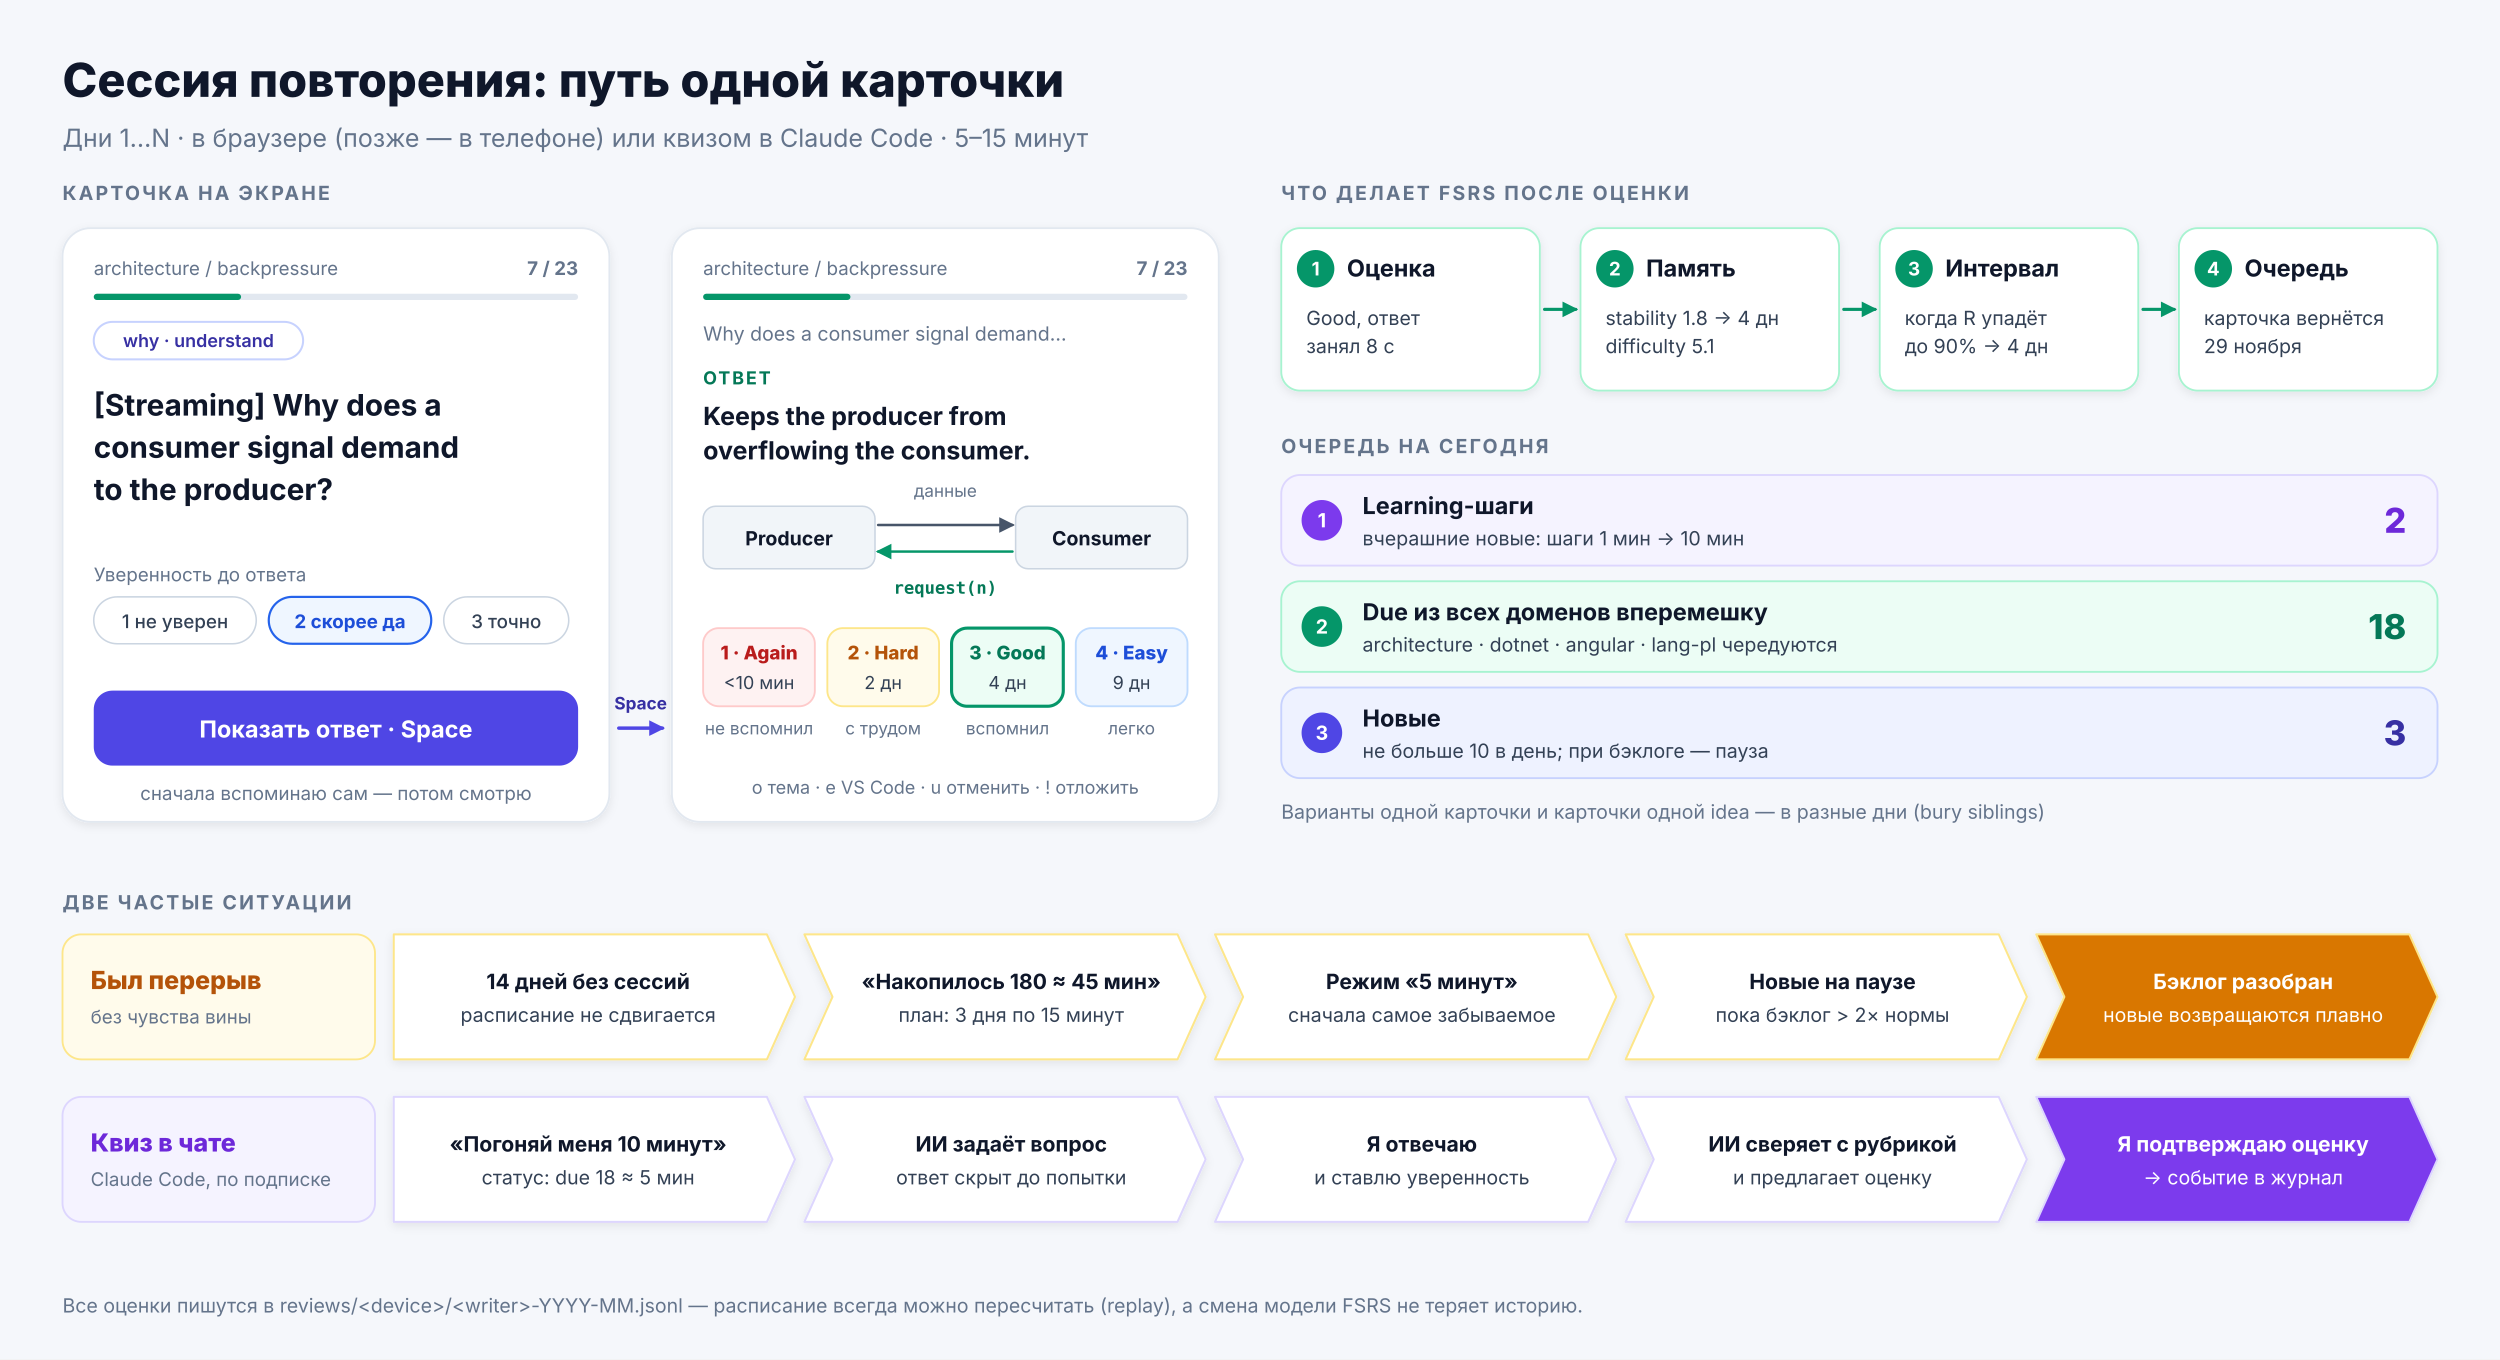
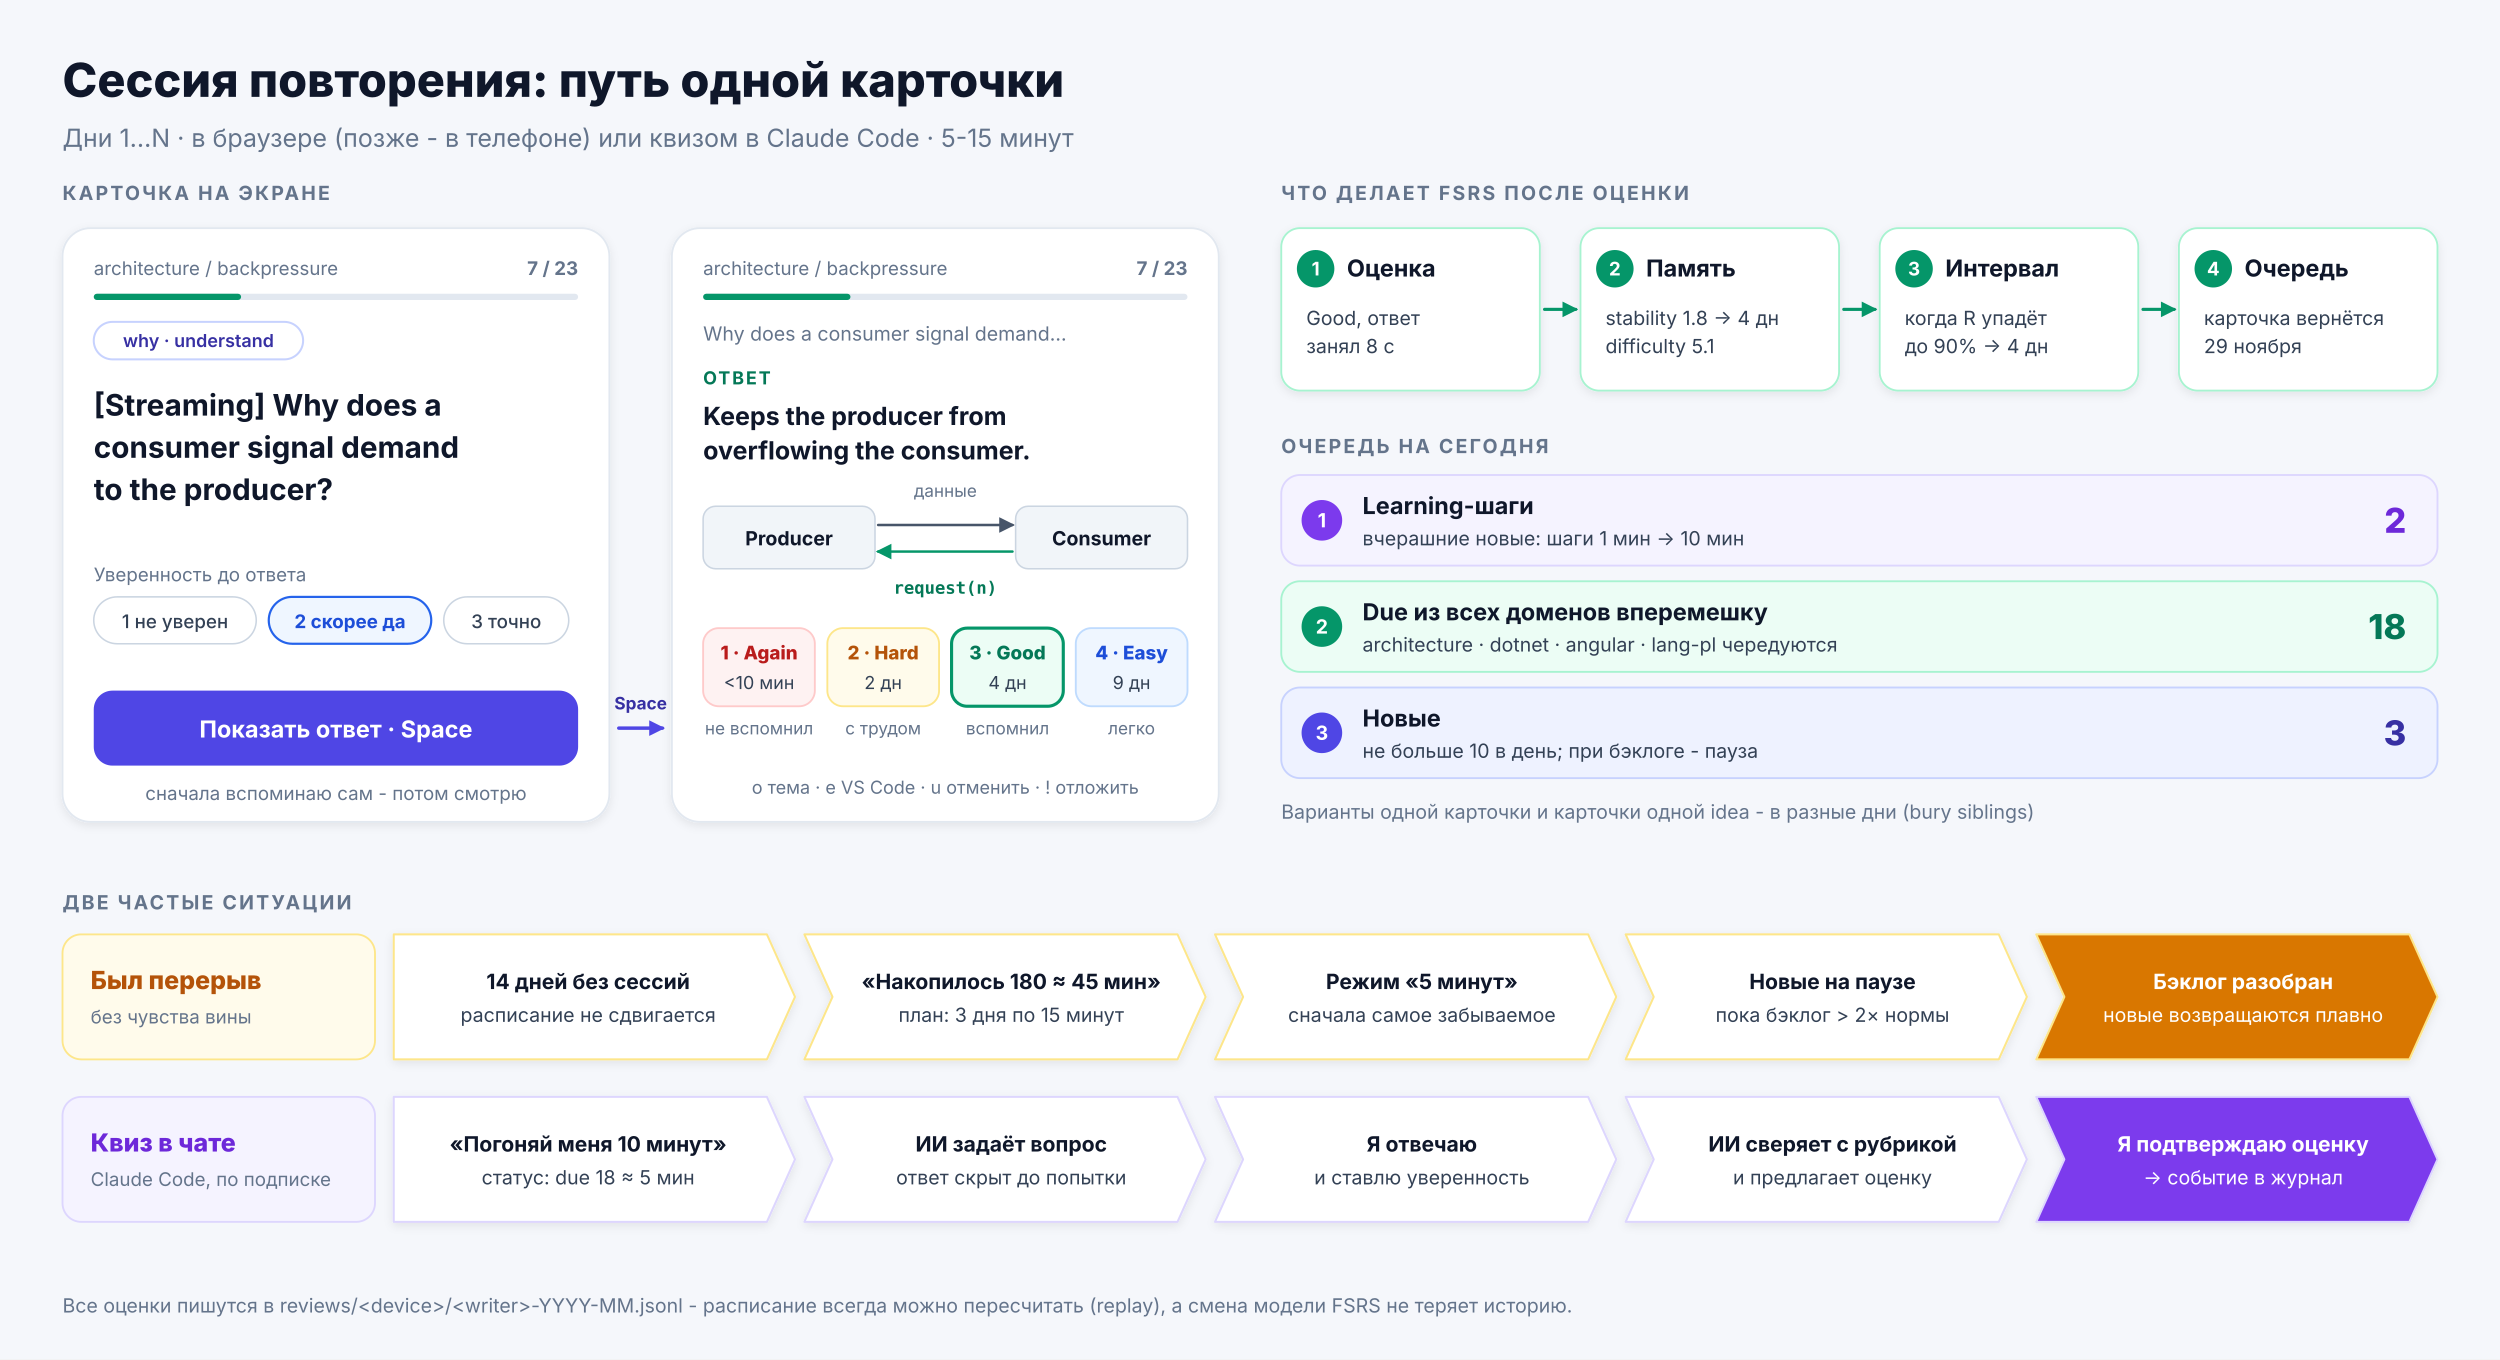
<svg xmlns="http://www.w3.org/2000/svg" width="1600" height="870" viewBox="0 0 1600 870" role="img" aria-labelledby="title desc">
  <defs>
    <filter id="sh" x="-5%" y="-10%" width="110%" height="140%">
      <feDropShadow dx="0" dy="2" stdDeviation="3" flood-color="#0F172A" flood-opacity="0.08" />
    </filter>
    <linearGradient id="rgrad" x1="0" y1="0" x2="0" y2="1">
      <stop offset="0" stop-color="#10B981" stop-opacity="0.28" />
      <stop offset="1" stop-color="#10B981" stop-opacity="0.02" />
    </linearGradient>
    <marker id="m059669" viewBox="0 0 10 10" refX="8.5" refY="5" markerUnits="userSpaceOnUse" markerWidth="10" markerHeight="10" orient="auto-start-reverse">
      <path d="M0,0 L10,5 L0,10 z" fill="#059669" />
    </marker>
    <marker id="m475569" viewBox="0 0 10 10" refX="8.5" refY="5" markerUnits="userSpaceOnUse" markerWidth="10" markerHeight="10" orient="auto-start-reverse">
      <path d="M0,0 L10,5 L0,10 z" fill="#475569" />
    </marker>
    <marker id="m4F46E5" viewBox="0 0 10 10" refX="8.5" refY="5" markerUnits="userSpaceOnUse" markerWidth="10" markerHeight="10" orient="auto-start-reverse">
      <path d="M0,0 L10,5 L0,10 z" fill="#4F46E5" />
    </marker>
  </defs>
  <rect width="1600" height="870" fill="#F5F7FB" />
  <text x="40.0" y="62.0" font-family="Inter, 'Segoe UI', Roboto, 'Noto Sans', 'Helvetica Neue', Arial, 'DejaVu Sans', sans-serif" font-size="30" font-weight="800" fill="#0F172A" text-anchor="start">Сессия повторения: путь одной карточки</text>
-   <text x="40.0" y="94.0" font-family="Inter, 'Segoe UI', Roboto, 'Noto Sans', 'Helvetica Neue', Arial, 'DejaVu Sans', sans-serif" font-size="16" font-weight="400" fill="#64748B" text-anchor="start">Дни 1…N · в браузере (позже — в телефоне) или квизом в Claude Code · 5–15 минут</text>
+   <text x="40.0" y="94.0" font-family="Inter, 'Segoe UI', Roboto, 'Noto Sans', 'Helvetica Neue', Arial, 'DejaVu Sans', sans-serif" font-size="16" font-weight="400" fill="#64748B" text-anchor="start">Дни 1…N · в браузере (позже - в телефоне) или квизом в Claude Code · 5-15 минут</text>
  <text x="40.0" y="128.0" font-family="Inter, 'Segoe UI', Roboto, 'Noto Sans', 'Helvetica Neue', Arial, 'DejaVu Sans', sans-serif" font-size="12.5" font-weight="700" fill="#64748B" text-anchor="start" letter-spacing="1.4">КАРТОЧКА НА ЭКРАНЕ</text>
  <rect x="40.0" y="146.0" width="350.0" height="380.0" rx="18" fill="#FFFFFF" stroke="#E2E8F0" stroke-width="1.2" filter="url(#sh)" />
  <text x="60.0" y="176.0" font-family="Inter, 'Segoe UI', Roboto, 'Noto Sans', 'Helvetica Neue', Arial, 'DejaVu Sans', sans-serif" font-size="12" font-weight="400" fill="#64748B" text-anchor="start">architecture / backpressure</text>
  <text x="370.0" y="176.0" font-family="Inter, 'Segoe UI', Roboto, 'Noto Sans', 'Helvetica Neue', Arial, 'DejaVu Sans', sans-serif" font-size="12" font-weight="700" fill="#64748B" text-anchor="end">7 / 23</text>
  <rect x="60.0" y="188.0" width="310.0" height="4.0" rx="2" fill="#E2E8F0" />
  <rect x="60.0" y="188.0" width="94.3" height="4.0" rx="2" fill="#059669" />
  <rect x="60.0" y="206.0" width="134.0" height="24.0" rx="12.0" fill="#FFFFFF" stroke="#C7D2FE" stroke-width="1.3" />
  <text x="127.0" y="222.1" font-family="Inter, 'Segoe UI', Roboto, 'Noto Sans', 'Helvetica Neue', Arial, 'DejaVu Sans', sans-serif" font-size="11.5" font-weight="600" fill="#3730A3" text-anchor="middle">why · understand</text>
  <text x="60.0" y="266.0" font-family="Inter, 'Segoe UI', Roboto, 'Noto Sans', 'Helvetica Neue', Arial, 'DejaVu Sans', sans-serif" font-size="19" font-weight="700" fill="#0F172A" text-anchor="start">[Streaming] Why does a</text>
  <text x="60.0" y="293.0" font-family="Inter, 'Segoe UI', Roboto, 'Noto Sans', 'Helvetica Neue', Arial, 'DejaVu Sans', sans-serif" font-size="19" font-weight="700" fill="#0F172A" text-anchor="start">consumer signal demand</text>
  <text x="60.0" y="320.0" font-family="Inter, 'Segoe UI', Roboto, 'Noto Sans', 'Helvetica Neue', Arial, 'DejaVu Sans', sans-serif" font-size="19" font-weight="700" fill="#0F172A" text-anchor="start">to the producer?</text>
  <text x="60.0" y="372.0" font-family="Inter, 'Segoe UI', Roboto, 'Noto Sans', 'Helvetica Neue', Arial, 'DejaVu Sans', sans-serif" font-size="12" font-weight="400" fill="#64748B" text-anchor="start">Уверенность до ответа</text>
  <rect x="60.0" y="382.0" width="104.0" height="30.0" rx="15" fill="#FFFFFF" stroke="#CBD5E1" stroke-width="1" />
  <text x="112.0" y="402.0" font-family="Inter, 'Segoe UI', Roboto, 'Noto Sans', 'Helvetica Neue', Arial, 'DejaVu Sans', sans-serif" font-size="12" font-weight="500" fill="#334155" text-anchor="middle">1 не уверен</text>
  <rect x="172.0" y="382.0" width="104.0" height="30.0" rx="15" fill="#EFF6FF" stroke="#2563EB" stroke-width="1.4" />
  <text x="224.0" y="402.0" font-family="Inter, 'Segoe UI', Roboto, 'Noto Sans', 'Helvetica Neue', Arial, 'DejaVu Sans', sans-serif" font-size="12" font-weight="700" fill="#1D4ED8" text-anchor="middle">2 скорее да</text>
  <rect x="284.0" y="382.0" width="80.0" height="30.0" rx="15" fill="#FFFFFF" stroke="#CBD5E1" stroke-width="1" />
  <text x="324.0" y="402.0" font-family="Inter, 'Segoe UI', Roboto, 'Noto Sans', 'Helvetica Neue', Arial, 'DejaVu Sans', sans-serif" font-size="12" font-weight="500" fill="#334155" text-anchor="middle">3 точно</text>
  <rect x="60.0" y="442.0" width="310.0" height="48.0" rx="12" fill="#4F46E5" />
  <text x="215.0" y="472.0" font-family="Inter, 'Segoe UI', Roboto, 'Noto Sans', 'Helvetica Neue', Arial, 'DejaVu Sans', sans-serif" font-size="15" font-weight="700" fill="#FFFFFF" text-anchor="middle">Показать ответ · Space</text>
-   <text x="215.0" y="512.0" font-family="Inter, 'Segoe UI', Roboto, 'Noto Sans', 'Helvetica Neue', Arial, 'DejaVu Sans', sans-serif" font-size="12" font-weight="400" fill="#64748B" text-anchor="middle">сначала вспоминаю сам — потом смотрю</text>
+   <text x="215.0" y="512.0" font-family="Inter, 'Segoe UI', Roboto, 'Noto Sans', 'Helvetica Neue', Arial, 'DejaVu Sans', sans-serif" font-size="12" font-weight="400" fill="#64748B" text-anchor="middle">сначала вспоминаю сам - потом смотрю</text>
  <path d="M396,466 H424" fill="none" stroke="#4F46E5" stroke-width="2.2" stroke-linecap="round" stroke-linejoin="round" marker-end="url(#m4F46E5)" />
  <text x="410.0" y="454.0" font-family="Inter, 'Segoe UI', Roboto, 'Noto Sans', 'Helvetica Neue', Arial, 'DejaVu Sans', sans-serif" font-size="11" font-weight="700" fill="#3730A3" text-anchor="middle">Space</text>
  <rect x="430.0" y="146.0" width="350.0" height="380.0" rx="18" fill="#FFFFFF" stroke="#E2E8F0" stroke-width="1.2" filter="url(#sh)" />
  <text x="450.0" y="176.0" font-family="Inter, 'Segoe UI', Roboto, 'Noto Sans', 'Helvetica Neue', Arial, 'DejaVu Sans', sans-serif" font-size="12" font-weight="400" fill="#64748B" text-anchor="start">architecture / backpressure</text>
  <text x="760.0" y="176.0" font-family="Inter, 'Segoe UI', Roboto, 'Noto Sans', 'Helvetica Neue', Arial, 'DejaVu Sans', sans-serif" font-size="12" font-weight="700" fill="#64748B" text-anchor="end">7 / 23</text>
  <rect x="450.0" y="188.0" width="310.0" height="4.0" rx="2" fill="#E2E8F0" />
  <rect x="450.0" y="188.0" width="94.3" height="4.0" rx="2" fill="#059669" />
  <text x="450.0" y="218.0" font-family="Inter, 'Segoe UI', Roboto, 'Noto Sans', 'Helvetica Neue', Arial, 'DejaVu Sans', sans-serif" font-size="12.5" font-weight="400" fill="#64748B" text-anchor="start">Why does a consumer signal demand…</text>
  <text x="450.0" y="246.0" font-family="Inter, 'Segoe UI', Roboto, 'Noto Sans', 'Helvetica Neue', Arial, 'DejaVu Sans', sans-serif" font-size="11.5" font-weight="700" fill="#047857" text-anchor="start" letter-spacing="1.2">ОТВЕТ</text>
  <text x="450.0" y="272.0" font-family="Inter, 'Segoe UI', Roboto, 'Noto Sans', 'Helvetica Neue', Arial, 'DejaVu Sans', sans-serif" font-size="16" font-weight="700" fill="#0F172A" text-anchor="start">Keeps the producer from</text>
  <text x="450.0" y="294.0" font-family="Inter, 'Segoe UI', Roboto, 'Noto Sans', 'Helvetica Neue', Arial, 'DejaVu Sans', sans-serif" font-size="16" font-weight="700" fill="#0F172A" text-anchor="start">overflowing the consumer.</text>
  <rect x="450.0" y="324.0" width="110.0" height="40.0" rx="8" fill="#F1F5F9" stroke="#CBD5E1" stroke-width="1" />
  <text x="505.0" y="349.0" font-family="Inter, 'Segoe UI', Roboto, 'Noto Sans', 'Helvetica Neue', Arial, 'DejaVu Sans', sans-serif" font-size="12.5" font-weight="700" fill="#0F172A" text-anchor="middle">Producer</text>
  <rect x="650.0" y="324.0" width="110.0" height="40.0" rx="8" fill="#F1F5F9" stroke="#CBD5E1" stroke-width="1" />
  <text x="705.0" y="349.0" font-family="Inter, 'Segoe UI', Roboto, 'Noto Sans', 'Helvetica Neue', Arial, 'DejaVu Sans', sans-serif" font-size="12.5" font-weight="700" fill="#0F172A" text-anchor="middle">Consumer</text>
  <path d="M562,336 H648" fill="none" stroke="#475569" stroke-width="1.6" stroke-linecap="round" stroke-linejoin="round" marker-end="url(#m475569)" />
  <path d="M648,353 H562" fill="none" stroke="#059669" stroke-width="1.6" stroke-linecap="round" stroke-linejoin="round" marker-end="url(#m059669)" />
  <text x="605.0" y="318.0" font-family="Inter, 'Segoe UI', Roboto, 'Noto Sans', 'Helvetica Neue', Arial, 'DejaVu Sans', sans-serif" font-size="11" font-weight="400" fill="#64748B" text-anchor="middle">данные</text>
  <text x="605.0" y="380.0" font-family="'JetBrains Mono', 'Cascadia Code', Consolas, 'DejaVu Sans Mono', 'Liberation Mono', monospace" font-size="11" font-weight="700" fill="#047857" text-anchor="middle">request(n)</text>
  <rect x="450.0" y="402.0" width="71.5" height="50.0" rx="10" fill="#FEF2F2" stroke="#FECACA" stroke-width="1.2" />
  <text x="485.8" y="422.0" font-family="Inter, 'Segoe UI', Roboto, 'Noto Sans', 'Helvetica Neue', Arial, 'DejaVu Sans', sans-serif" font-size="12" font-weight="800" fill="#B91C1C" text-anchor="middle">1 · Again</text>
  <text x="485.8" y="441.0" font-family="Inter, 'Segoe UI', Roboto, 'Noto Sans', 'Helvetica Neue', Arial, 'DejaVu Sans', sans-serif" font-size="11.5" font-weight="400" fill="#334155" text-anchor="middle">&lt;10 мин</text>
  <text x="485.8" y="470.0" font-family="Inter, 'Segoe UI', Roboto, 'Noto Sans', 'Helvetica Neue', Arial, 'DejaVu Sans', sans-serif" font-size="11" font-weight="400" fill="#64748B" text-anchor="middle">не вспомнил</text>
  <rect x="529.5" y="402.0" width="71.5" height="50.0" rx="10" fill="#FFFBEB" stroke="#FDE68A" stroke-width="1.2" />
  <text x="565.2" y="422.0" font-family="Inter, 'Segoe UI', Roboto, 'Noto Sans', 'Helvetica Neue', Arial, 'DejaVu Sans', sans-serif" font-size="12" font-weight="800" fill="#B45309" text-anchor="middle">2 · Hard</text>
  <text x="565.2" y="441.0" font-family="Inter, 'Segoe UI', Roboto, 'Noto Sans', 'Helvetica Neue', Arial, 'DejaVu Sans', sans-serif" font-size="11.5" font-weight="400" fill="#334155" text-anchor="middle">2 дн</text>
  <text x="565.2" y="470.0" font-family="Inter, 'Segoe UI', Roboto, 'Noto Sans', 'Helvetica Neue', Arial, 'DejaVu Sans', sans-serif" font-size="11" font-weight="400" fill="#64748B" text-anchor="middle">с трудом</text>
  <rect x="609.0" y="402.0" width="71.5" height="50.0" rx="10" fill="#ECFDF5" stroke="#059669" stroke-width="2" />
  <text x="644.8" y="422.0" font-family="Inter, 'Segoe UI', Roboto, 'Noto Sans', 'Helvetica Neue', Arial, 'DejaVu Sans', sans-serif" font-size="12" font-weight="800" fill="#047857" text-anchor="middle">3 · Good</text>
  <text x="644.8" y="441.0" font-family="Inter, 'Segoe UI', Roboto, 'Noto Sans', 'Helvetica Neue', Arial, 'DejaVu Sans', sans-serif" font-size="11.5" font-weight="400" fill="#334155" text-anchor="middle">4 дн</text>
  <text x="644.8" y="470.0" font-family="Inter, 'Segoe UI', Roboto, 'Noto Sans', 'Helvetica Neue', Arial, 'DejaVu Sans', sans-serif" font-size="11" font-weight="400" fill="#64748B" text-anchor="middle">вспомнил</text>
  <rect x="688.5" y="402.0" width="71.5" height="50.0" rx="10" fill="#EFF6FF" stroke="#BFDBFE" stroke-width="1.2" />
  <text x="724.2" y="422.0" font-family="Inter, 'Segoe UI', Roboto, 'Noto Sans', 'Helvetica Neue', Arial, 'DejaVu Sans', sans-serif" font-size="12" font-weight="800" fill="#1D4ED8" text-anchor="middle">4 · Easy</text>
  <text x="724.2" y="441.0" font-family="Inter, 'Segoe UI', Roboto, 'Noto Sans', 'Helvetica Neue', Arial, 'DejaVu Sans', sans-serif" font-size="11.5" font-weight="400" fill="#334155" text-anchor="middle">9 дн</text>
  <text x="724.2" y="470.0" font-family="Inter, 'Segoe UI', Roboto, 'Noto Sans', 'Helvetica Neue', Arial, 'DejaVu Sans', sans-serif" font-size="11" font-weight="400" fill="#64748B" text-anchor="middle">легко</text>
  <text x="605.0" y="508.0" font-family="Inter, 'Segoe UI', Roboto, 'Noto Sans', 'Helvetica Neue', Arial, 'DejaVu Sans', sans-serif" font-size="11.5" font-weight="400" fill="#64748B" text-anchor="middle">o тема · e VS Code · u отменить · ! отложить</text>
  <text x="820.0" y="128.0" font-family="Inter, 'Segoe UI', Roboto, 'Noto Sans', 'Helvetica Neue', Arial, 'DejaVu Sans', sans-serif" font-size="12.5" font-weight="700" fill="#64748B" text-anchor="start" letter-spacing="1.4">ЧТО ДЕЛАЕТ FSRS ПОСЛЕ ОЦЕНКИ</text>
  <rect x="820.0" y="146.0" width="165.5" height="104.0" rx="12" fill="#FFFFFF" stroke="#A7F3D0" stroke-width="1.2" filter="url(#sh)" />
  <circle cx="842.0" cy="172.0" r="12" fill="#059669" />
  <text x="842.0" y="176.3" font-family="Inter, 'Segoe UI', Roboto, 'Noto Sans', 'Helvetica Neue', Arial, 'DejaVu Sans', sans-serif" font-size="12" font-weight="700" fill="#FFFFFF" text-anchor="middle">1</text>
  <text x="862.0" y="177.0" font-family="Inter, 'Segoe UI', Roboto, 'Noto Sans', 'Helvetica Neue', Arial, 'DejaVu Sans', sans-serif" font-size="15" font-weight="700" fill="#0F172A" text-anchor="start">Оценка</text>
  <text x="836.0" y="208.0" font-family="Inter, 'Segoe UI', Roboto, 'Noto Sans', 'Helvetica Neue', Arial, 'DejaVu Sans', sans-serif" font-size="12.5" font-weight="400" fill="#334155" text-anchor="start">Good, ответ</text>
  <text x="836.0" y="226.0" font-family="Inter, 'Segoe UI', Roboto, 'Noto Sans', 'Helvetica Neue', Arial, 'DejaVu Sans', sans-serif" font-size="12.5" font-weight="400" fill="#334155" text-anchor="start">занял 8 с</text>
  <path d="M988.5,198 H1008.5" fill="none" stroke="#059669" stroke-width="2" stroke-linecap="round" stroke-linejoin="round" marker-end="url(#m059669)" />
  <rect x="1011.5" y="146.0" width="165.5" height="104.0" rx="12" fill="#FFFFFF" stroke="#A7F3D0" stroke-width="1.2" filter="url(#sh)" />
  <circle cx="1033.5" cy="172.0" r="12" fill="#059669" />
  <text x="1033.5" y="176.3" font-family="Inter, 'Segoe UI', Roboto, 'Noto Sans', 'Helvetica Neue', Arial, 'DejaVu Sans', sans-serif" font-size="12" font-weight="700" fill="#FFFFFF" text-anchor="middle">2</text>
  <text x="1053.5" y="177.0" font-family="Inter, 'Segoe UI', Roboto, 'Noto Sans', 'Helvetica Neue', Arial, 'DejaVu Sans', sans-serif" font-size="15" font-weight="700" fill="#0F172A" text-anchor="start">Память</text>
  <text x="1027.5" y="208.0" font-family="Inter, 'Segoe UI', Roboto, 'Noto Sans', 'Helvetica Neue', Arial, 'DejaVu Sans', sans-serif" font-size="12.5" font-weight="400" fill="#334155" text-anchor="start">stability 1.8 → 4 дн</text>
  <text x="1027.5" y="226.0" font-family="Inter, 'Segoe UI', Roboto, 'Noto Sans', 'Helvetica Neue', Arial, 'DejaVu Sans', sans-serif" font-size="12.5" font-weight="400" fill="#334155" text-anchor="start">difficulty 5.1</text>
  <path d="M1180.0,198 H1200.0" fill="none" stroke="#059669" stroke-width="2" stroke-linecap="round" stroke-linejoin="round" marker-end="url(#m059669)" />
  <rect x="1203.0" y="146.0" width="165.5" height="104.0" rx="12" fill="#FFFFFF" stroke="#A7F3D0" stroke-width="1.2" filter="url(#sh)" />
  <circle cx="1225.0" cy="172.0" r="12" fill="#059669" />
  <text x="1225.0" y="176.3" font-family="Inter, 'Segoe UI', Roboto, 'Noto Sans', 'Helvetica Neue', Arial, 'DejaVu Sans', sans-serif" font-size="12" font-weight="700" fill="#FFFFFF" text-anchor="middle">3</text>
  <text x="1245.0" y="177.0" font-family="Inter, 'Segoe UI', Roboto, 'Noto Sans', 'Helvetica Neue', Arial, 'DejaVu Sans', sans-serif" font-size="15" font-weight="700" fill="#0F172A" text-anchor="start">Интервал</text>
  <text x="1219.0" y="208.0" font-family="Inter, 'Segoe UI', Roboto, 'Noto Sans', 'Helvetica Neue', Arial, 'DejaVu Sans', sans-serif" font-size="12.5" font-weight="400" fill="#334155" text-anchor="start">когда R упадёт</text>
  <text x="1219.0" y="226.0" font-family="Inter, 'Segoe UI', Roboto, 'Noto Sans', 'Helvetica Neue', Arial, 'DejaVu Sans', sans-serif" font-size="12.5" font-weight="400" fill="#334155" text-anchor="start">до 90% → 4 дн</text>
  <path d="M1371.5,198 H1391.5" fill="none" stroke="#059669" stroke-width="2" stroke-linecap="round" stroke-linejoin="round" marker-end="url(#m059669)" />
  <rect x="1394.5" y="146.0" width="165.5" height="104.0" rx="12" fill="#FFFFFF" stroke="#A7F3D0" stroke-width="1.2" filter="url(#sh)" />
  <circle cx="1416.5" cy="172.0" r="12" fill="#059669" />
  <text x="1416.5" y="176.3" font-family="Inter, 'Segoe UI', Roboto, 'Noto Sans', 'Helvetica Neue', Arial, 'DejaVu Sans', sans-serif" font-size="12" font-weight="700" fill="#FFFFFF" text-anchor="middle">4</text>
  <text x="1436.5" y="177.0" font-family="Inter, 'Segoe UI', Roboto, 'Noto Sans', 'Helvetica Neue', Arial, 'DejaVu Sans', sans-serif" font-size="15" font-weight="700" fill="#0F172A" text-anchor="start">Очередь</text>
  <text x="1410.5" y="208.0" font-family="Inter, 'Segoe UI', Roboto, 'Noto Sans', 'Helvetica Neue', Arial, 'DejaVu Sans', sans-serif" font-size="12.5" font-weight="400" fill="#334155" text-anchor="start">карточка вернётся</text>
  <text x="1410.5" y="226.0" font-family="Inter, 'Segoe UI', Roboto, 'Noto Sans', 'Helvetica Neue', Arial, 'DejaVu Sans', sans-serif" font-size="12.5" font-weight="400" fill="#334155" text-anchor="start">29 ноября</text>
  <text x="820.0" y="290.0" font-family="Inter, 'Segoe UI', Roboto, 'Noto Sans', 'Helvetica Neue', Arial, 'DejaVu Sans', sans-serif" font-size="12.5" font-weight="700" fill="#64748B" text-anchor="start" letter-spacing="1.4">ОЧЕРЕДЬ НА СЕГОДНЯ</text>
  <rect x="820.0" y="304.0" width="740.0" height="58.0" rx="12" fill="#F5F3FF" stroke="#DDD6FE" stroke-width="1.2" />
  <circle cx="846.0" cy="333.0" r="13" fill="#7C3AED" />
  <text x="846.0" y="337.5" font-family="Inter, 'Segoe UI', Roboto, 'Noto Sans', 'Helvetica Neue', Arial, 'DejaVu Sans', sans-serif" font-size="12.5" font-weight="700" fill="#FFFFFF" text-anchor="middle">1</text>
  <text x="872.0" y="329.0" font-family="Inter, 'Segoe UI', Roboto, 'Noto Sans', 'Helvetica Neue', Arial, 'DejaVu Sans', sans-serif" font-size="15" font-weight="700" fill="#0F172A" text-anchor="start">Learning-шаги</text>
  <text x="872.0" y="349.0" font-family="Inter, 'Segoe UI', Roboto, 'Noto Sans', 'Helvetica Neue', Arial, 'DejaVu Sans', sans-serif" font-size="12.5" font-weight="400" fill="#334155" text-anchor="start">вчерашние новые: шаги 1 мин → 10 мин</text>
  <text x="1540.0" y="341.0" font-family="Inter, 'Segoe UI', Roboto, 'Noto Sans', 'Helvetica Neue', Arial, 'DejaVu Sans', sans-serif" font-size="22" font-weight="800" fill="#6D28D9" text-anchor="end">2</text>
  <rect x="820.0" y="372.0" width="740.0" height="58.0" rx="12" fill="#ECFDF5" stroke="#A7F3D0" stroke-width="1.2" />
  <circle cx="846.0" cy="401.0" r="13" fill="#059669" />
  <text x="846.0" y="405.5" font-family="Inter, 'Segoe UI', Roboto, 'Noto Sans', 'Helvetica Neue', Arial, 'DejaVu Sans', sans-serif" font-size="12.5" font-weight="700" fill="#FFFFFF" text-anchor="middle">2</text>
  <text x="872.0" y="397.0" font-family="Inter, 'Segoe UI', Roboto, 'Noto Sans', 'Helvetica Neue', Arial, 'DejaVu Sans', sans-serif" font-size="15" font-weight="700" fill="#0F172A" text-anchor="start">Due из всех доменов вперемешку</text>
  <text x="872.0" y="417.0" font-family="Inter, 'Segoe UI', Roboto, 'Noto Sans', 'Helvetica Neue', Arial, 'DejaVu Sans', sans-serif" font-size="12.5" font-weight="400" fill="#334155" text-anchor="start">architecture · dotnet · angular · lang-pl чередуются</text>
  <text x="1540.0" y="409.0" font-family="Inter, 'Segoe UI', Roboto, 'Noto Sans', 'Helvetica Neue', Arial, 'DejaVu Sans', sans-serif" font-size="22" font-weight="800" fill="#047857" text-anchor="end">18</text>
  <rect x="820.0" y="440.0" width="740.0" height="58.0" rx="12" fill="#EEF2FF" stroke="#C7D2FE" stroke-width="1.2" />
  <circle cx="846.0" cy="469.0" r="13" fill="#4F46E5" />
  <text x="846.0" y="473.5" font-family="Inter, 'Segoe UI', Roboto, 'Noto Sans', 'Helvetica Neue', Arial, 'DejaVu Sans', sans-serif" font-size="12.5" font-weight="700" fill="#FFFFFF" text-anchor="middle">3</text>
  <text x="872.0" y="465.0" font-family="Inter, 'Segoe UI', Roboto, 'Noto Sans', 'Helvetica Neue', Arial, 'DejaVu Sans', sans-serif" font-size="15" font-weight="700" fill="#0F172A" text-anchor="start">Новые</text>
-   <text x="872.0" y="485.0" font-family="Inter, 'Segoe UI', Roboto, 'Noto Sans', 'Helvetica Neue', Arial, 'DejaVu Sans', sans-serif" font-size="12.5" font-weight="400" fill="#334155" text-anchor="start">не больше 10 в день; при бэклоге — пауза</text>
+   <text x="872.0" y="485.0" font-family="Inter, 'Segoe UI', Roboto, 'Noto Sans', 'Helvetica Neue', Arial, 'DejaVu Sans', sans-serif" font-size="12.5" font-weight="400" fill="#334155" text-anchor="start">не больше 10 в день; при бэклоге - пауза</text>
  <text x="1540.0" y="477.0" font-family="Inter, 'Segoe UI', Roboto, 'Noto Sans', 'Helvetica Neue', Arial, 'DejaVu Sans', sans-serif" font-size="22" font-weight="800" fill="#3730A3" text-anchor="end">3</text>
-   <text x="820.0" y="524.0" font-family="Inter, 'Segoe UI', Roboto, 'Noto Sans', 'Helvetica Neue', Arial, 'DejaVu Sans', sans-serif" font-size="12.5" font-weight="400" fill="#64748B" text-anchor="start">Варианты одной карточки и карточки одной idea — в разные дни (bury siblings)</text>
+   <text x="820.0" y="524.0" font-family="Inter, 'Segoe UI', Roboto, 'Noto Sans', 'Helvetica Neue', Arial, 'DejaVu Sans', sans-serif" font-size="12.5" font-weight="400" fill="#64748B" text-anchor="start">Варианты одной карточки и карточки одной idea - в разные дни (bury siblings)</text>
  <text x="40.0" y="582.0" font-family="Inter, 'Segoe UI', Roboto, 'Noto Sans', 'Helvetica Neue', Arial, 'DejaVu Sans', sans-serif" font-size="12.5" font-weight="700" fill="#64748B" text-anchor="start" letter-spacing="1.4">ДВЕ ЧАСТЫЕ СИТУАЦИИ</text>
  <rect x="40.0" y="598.0" width="200.0" height="80.0" rx="12" fill="#FFFBEB" stroke="#FDE68A" stroke-width="1.2" />
  <text x="58.0" y="633.0" font-family="Inter, 'Segoe UI', Roboto, 'Noto Sans', 'Helvetica Neue', Arial, 'DejaVu Sans', sans-serif" font-size="16" font-weight="800" fill="#B45309" text-anchor="start">Был перерыв</text>
  <text x="58.0" y="655.0" font-family="Inter, 'Segoe UI', Roboto, 'Noto Sans', 'Helvetica Neue', Arial, 'DejaVu Sans', sans-serif" font-size="12" font-weight="400" fill="#64748B" text-anchor="start">без чувства вины</text>
  <polygon points="252.0,598.0 490.8,598.0 508.8,638.0 490.8,678.0 252.0,678.0 252.0,638.0" fill="#FFFFFF" stroke="#FDE68A" stroke-width="1.3" stroke-linejoin="round" filter="url(#sh)" />
  <text x="376.4" y="633.0" font-family="Inter, 'Segoe UI', Roboto, 'Noto Sans', 'Helvetica Neue', Arial, 'DejaVu Sans', sans-serif" font-size="13.5" font-weight="700" fill="#0F172A" text-anchor="middle">14 дней без сессий</text>
  <text x="376.4" y="654.0" font-family="Inter, 'Segoe UI', Roboto, 'Noto Sans', 'Helvetica Neue', Arial, 'DejaVu Sans', sans-serif" font-size="12.5" font-weight="400" fill="#334155" text-anchor="middle">расписание не сдвигается</text>
  <polygon points="514.8,598.0 753.6,598.0 771.6,638.0 753.6,678.0 514.8,678.0 532.8,638.0" fill="#FFFFFF" stroke="#FDE68A" stroke-width="1.3" stroke-linejoin="round" filter="url(#sh)" />
  <text x="647.2" y="633.0" font-family="Inter, 'Segoe UI', Roboto, 'Noto Sans', 'Helvetica Neue', Arial, 'DejaVu Sans', sans-serif" font-size="13.5" font-weight="700" fill="#0F172A" text-anchor="middle">«Накопилось 180 ≈ 45 мин»</text>
  <text x="647.2" y="654.0" font-family="Inter, 'Segoe UI', Roboto, 'Noto Sans', 'Helvetica Neue', Arial, 'DejaVu Sans', sans-serif" font-size="12.5" font-weight="400" fill="#334155" text-anchor="middle">план: 3 дня по 15 минут</text>
  <polygon points="777.6,598.0 1016.4,598.0 1034.4,638.0 1016.4,678.0 777.6,678.0 795.6,638.0" fill="#FFFFFF" stroke="#FDE68A" stroke-width="1.3" stroke-linejoin="round" filter="url(#sh)" />
  <text x="910.0" y="633.0" font-family="Inter, 'Segoe UI', Roboto, 'Noto Sans', 'Helvetica Neue', Arial, 'DejaVu Sans', sans-serif" font-size="13.5" font-weight="700" fill="#0F172A" text-anchor="middle">Режим «5 минут»</text>
  <text x="910.0" y="654.0" font-family="Inter, 'Segoe UI', Roboto, 'Noto Sans', 'Helvetica Neue', Arial, 'DejaVu Sans', sans-serif" font-size="12.5" font-weight="400" fill="#334155" text-anchor="middle">сначала самое забываемое</text>
  <polygon points="1040.4,598.0 1279.2,598.0 1297.2,638.0 1279.2,678.0 1040.4,678.0 1058.4,638.0" fill="#FFFFFF" stroke="#FDE68A" stroke-width="1.3" stroke-linejoin="round" filter="url(#sh)" />
  <text x="1172.8" y="633.0" font-family="Inter, 'Segoe UI', Roboto, 'Noto Sans', 'Helvetica Neue', Arial, 'DejaVu Sans', sans-serif" font-size="13.5" font-weight="700" fill="#0F172A" text-anchor="middle">Новые на паузе</text>
  <text x="1172.8" y="654.0" font-family="Inter, 'Segoe UI', Roboto, 'Noto Sans', 'Helvetica Neue', Arial, 'DejaVu Sans', sans-serif" font-size="12.5" font-weight="400" fill="#334155" text-anchor="middle">пока бэклог &gt; 2× нормы</text>
  <polygon points="1303.2,598.0 1542.0,598.0 1560.0,638.0 1542.0,678.0 1303.2,678.0 1321.2,638.0" fill="#D97706" stroke="#FDE68A" stroke-width="1.3" stroke-linejoin="round" filter="url(#sh)" />
  <text x="1435.6" y="633.0" font-family="Inter, 'Segoe UI', Roboto, 'Noto Sans', 'Helvetica Neue', Arial, 'DejaVu Sans', sans-serif" font-size="13.5" font-weight="700" fill="#FFFFFF" text-anchor="middle">Бэклог разобран</text>
  <text x="1435.6" y="654.0" font-family="Inter, 'Segoe UI', Roboto, 'Noto Sans', 'Helvetica Neue', Arial, 'DejaVu Sans', sans-serif" font-size="12.5" font-weight="400" fill="#FFFFFF" text-anchor="middle">новые возвращаются плавно</text>
  <rect x="40.0" y="702.0" width="200.0" height="80.0" rx="12" fill="#F5F3FF" stroke="#DDD6FE" stroke-width="1.2" />
  <text x="58.0" y="737.0" font-family="Inter, 'Segoe UI', Roboto, 'Noto Sans', 'Helvetica Neue', Arial, 'DejaVu Sans', sans-serif" font-size="16" font-weight="800" fill="#6D28D9" text-anchor="start">Квиз в чате</text>
  <text x="58.0" y="759.0" font-family="Inter, 'Segoe UI', Roboto, 'Noto Sans', 'Helvetica Neue', Arial, 'DejaVu Sans', sans-serif" font-size="12" font-weight="400" fill="#64748B" text-anchor="start">Claude Code, по подписке</text>
  <polygon points="252.0,702.0 490.8,702.0 508.8,742.0 490.8,782.0 252.0,782.0 252.0,742.0" fill="#FFFFFF" stroke="#DDD6FE" stroke-width="1.3" stroke-linejoin="round" filter="url(#sh)" />
  <text x="376.4" y="737.0" font-family="Inter, 'Segoe UI', Roboto, 'Noto Sans', 'Helvetica Neue', Arial, 'DejaVu Sans', sans-serif" font-size="13.5" font-weight="700" fill="#0F172A" text-anchor="middle">«Погоняй меня 10 минут»</text>
  <text x="376.4" y="758.0" font-family="Inter, 'Segoe UI', Roboto, 'Noto Sans', 'Helvetica Neue', Arial, 'DejaVu Sans', sans-serif" font-size="12.5" font-weight="400" fill="#334155" text-anchor="middle">статус: due 18 ≈ 5 мин</text>
  <polygon points="514.8,702.0 753.6,702.0 771.6,742.0 753.6,782.0 514.8,782.0 532.8,742.0" fill="#FFFFFF" stroke="#DDD6FE" stroke-width="1.3" stroke-linejoin="round" filter="url(#sh)" />
  <text x="647.2" y="737.0" font-family="Inter, 'Segoe UI', Roboto, 'Noto Sans', 'Helvetica Neue', Arial, 'DejaVu Sans', sans-serif" font-size="13.5" font-weight="700" fill="#0F172A" text-anchor="middle">ИИ задаёт вопрос</text>
  <text x="647.2" y="758.0" font-family="Inter, 'Segoe UI', Roboto, 'Noto Sans', 'Helvetica Neue', Arial, 'DejaVu Sans', sans-serif" font-size="12.5" font-weight="400" fill="#334155" text-anchor="middle">ответ скрыт до попытки</text>
  <polygon points="777.6,702.0 1016.4,702.0 1034.4,742.0 1016.4,782.0 777.6,782.0 795.6,742.0" fill="#FFFFFF" stroke="#DDD6FE" stroke-width="1.3" stroke-linejoin="round" filter="url(#sh)" />
  <text x="910.0" y="737.0" font-family="Inter, 'Segoe UI', Roboto, 'Noto Sans', 'Helvetica Neue', Arial, 'DejaVu Sans', sans-serif" font-size="13.5" font-weight="700" fill="#0F172A" text-anchor="middle">Я отвечаю</text>
  <text x="910.0" y="758.0" font-family="Inter, 'Segoe UI', Roboto, 'Noto Sans', 'Helvetica Neue', Arial, 'DejaVu Sans', sans-serif" font-size="12.5" font-weight="400" fill="#334155" text-anchor="middle">и ставлю уверенность</text>
  <polygon points="1040.4,702.0 1279.2,702.0 1297.2,742.0 1279.2,782.0 1040.4,782.0 1058.4,742.0" fill="#FFFFFF" stroke="#DDD6FE" stroke-width="1.3" stroke-linejoin="round" filter="url(#sh)" />
  <text x="1172.8" y="737.0" font-family="Inter, 'Segoe UI', Roboto, 'Noto Sans', 'Helvetica Neue', Arial, 'DejaVu Sans', sans-serif" font-size="13.5" font-weight="700" fill="#0F172A" text-anchor="middle">ИИ сверяет с рубрикой</text>
  <text x="1172.8" y="758.0" font-family="Inter, 'Segoe UI', Roboto, 'Noto Sans', 'Helvetica Neue', Arial, 'DejaVu Sans', sans-serif" font-size="12.5" font-weight="400" fill="#334155" text-anchor="middle">и предлагает оценку</text>
  <polygon points="1303.2,702.0 1542.0,702.0 1560.0,742.0 1542.0,782.0 1303.2,782.0 1321.2,742.0" fill="#7C3AED" stroke="#DDD6FE" stroke-width="1.3" stroke-linejoin="round" filter="url(#sh)" />
  <text x="1435.6" y="737.0" font-family="Inter, 'Segoe UI', Roboto, 'Noto Sans', 'Helvetica Neue', Arial, 'DejaVu Sans', sans-serif" font-size="13.5" font-weight="700" fill="#FFFFFF" text-anchor="middle">Я подтверждаю оценку</text>
  <text x="1435.6" y="758.0" font-family="Inter, 'Segoe UI', Roboto, 'Noto Sans', 'Helvetica Neue', Arial, 'DejaVu Sans', sans-serif" font-size="12.5" font-weight="400" fill="#FFFFFF" text-anchor="middle">→ событие в журнал</text>
-   <text x="40.0" y="840.0" font-family="Inter, 'Segoe UI', Roboto, 'Noto Sans', 'Helvetica Neue', Arial, 'DejaVu Sans', sans-serif" font-size="12.5" font-weight="400" fill="#64748B" text-anchor="start">Все оценки пишутся в reviews/&lt;device&gt;/&lt;writer&gt;-YYYY-MM.jsonl — расписание всегда можно пересчитать (replay), а смена модели FSRS не теряет историю.</text>
+   <text x="40.0" y="840.0" font-family="Inter, 'Segoe UI', Roboto, 'Noto Sans', 'Helvetica Neue', Arial, 'DejaVu Sans', sans-serif" font-size="12.5" font-weight="400" fill="#64748B" text-anchor="start">Все оценки пишутся в reviews/&lt;device&gt;/&lt;writer&gt;-YYYY-MM.jsonl - расписание всегда можно пересчитать (replay), а смена модели FSRS не теряет историю.</text>
</svg>
